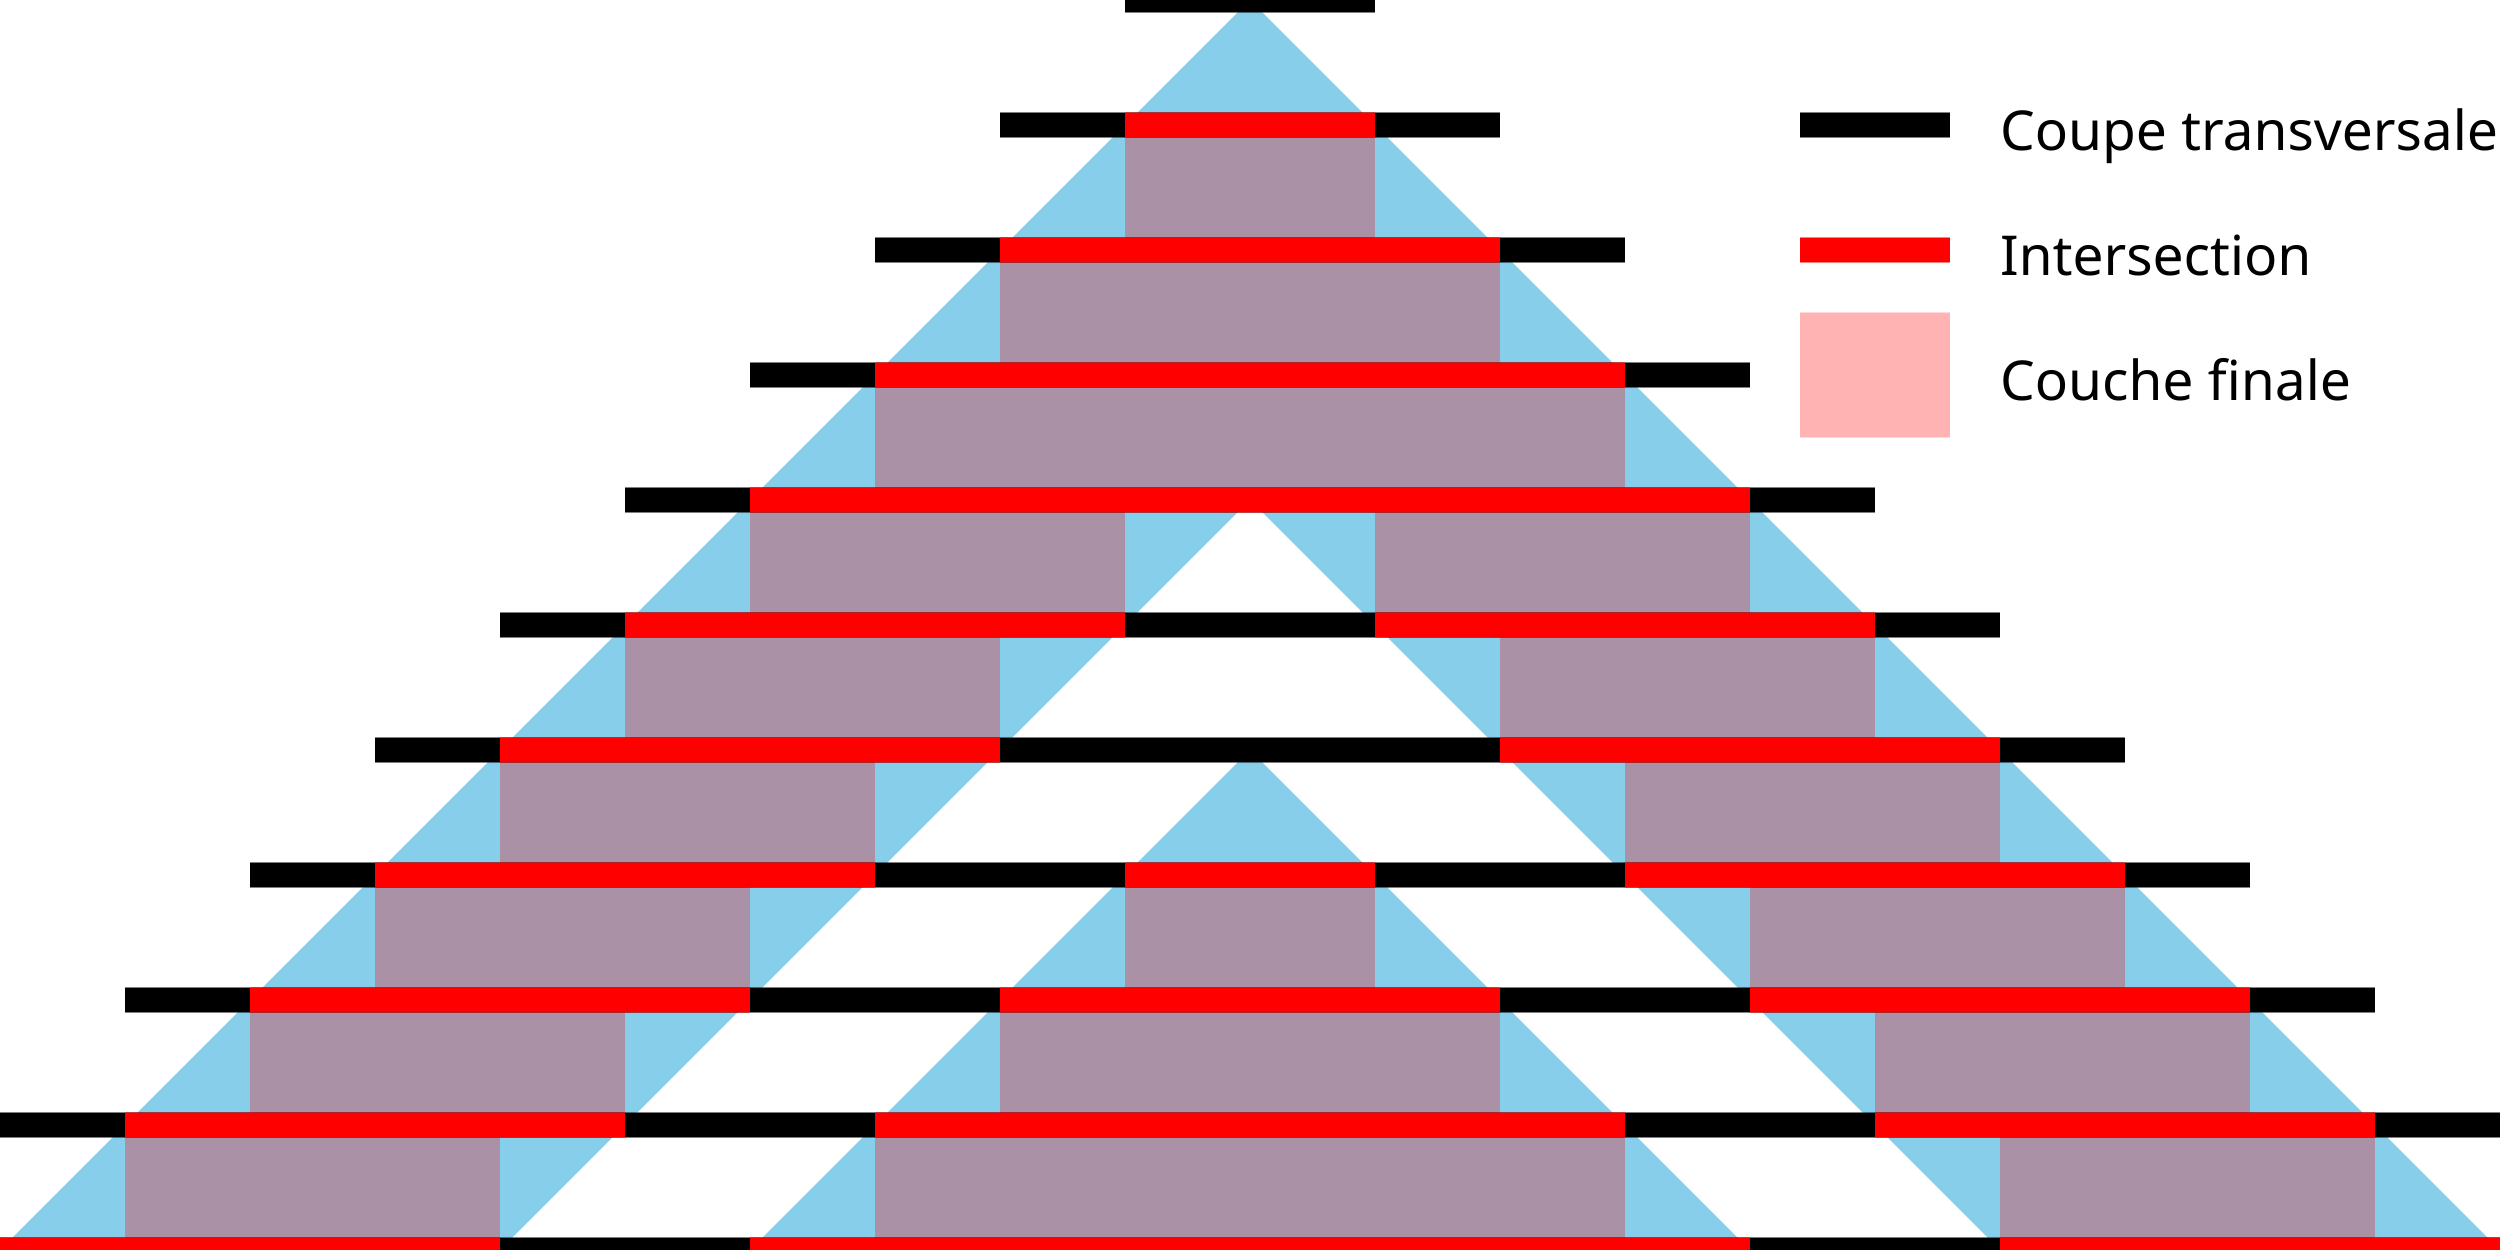
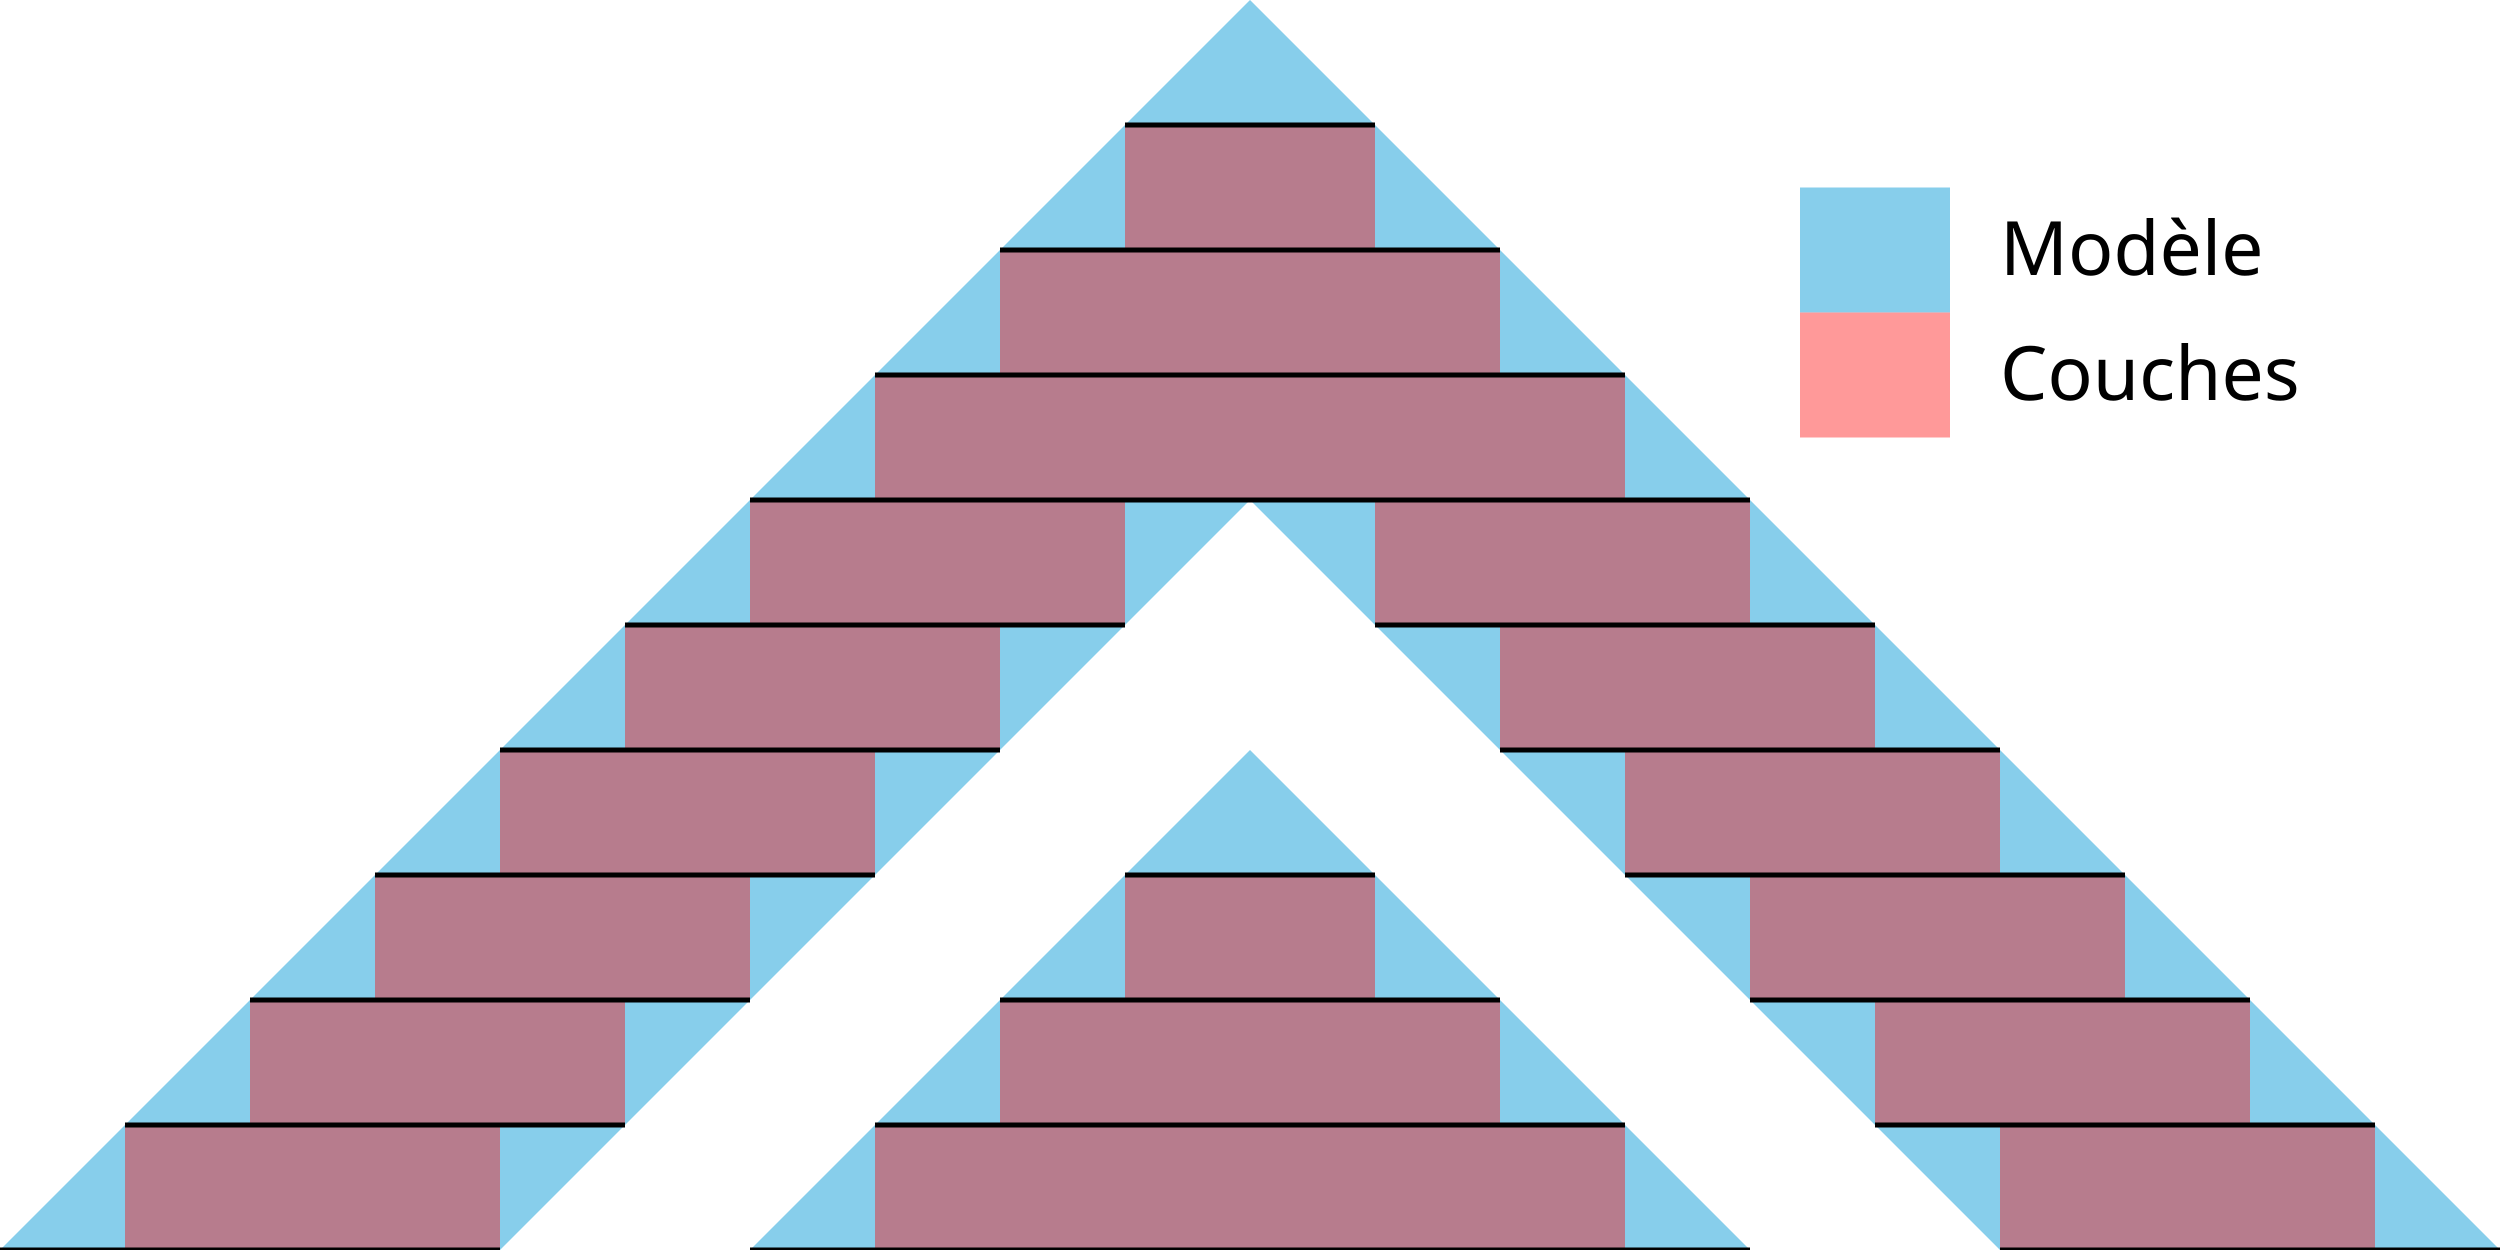
<svg xmlns="http://www.w3.org/2000/svg" width="1000" height="500">
  <polygon fill="skyblue" points="0,500 200,500 500,200 800,500 1000,500 500,0" />
  <polygon fill="skyblue" points="300,500 700,500 500,300" />
-   <g stroke="red" stroke-width="50" opacity="0.3">
+   <g stroke="red" stroke-width="50" opacity="0.4">
    <line x1="50" y1="475" x2="200" y2="475" />
    <line x1="100" y1="425" x2="250" y2="425" />
    <line x1="150" y1="375" x2="300" y2="375" />
    <line x1="200" y1="325" x2="350" y2="325" />
    <line x1="250" y1="275" x2="400" y2="275" />
    <line x1="300" y1="225" x2="450" y2="225" />
    <line x1="350" y1="175" x2="650" y2="175" />
    <line x1="400" y1="125" x2="600" y2="125" />
    <line x1="450" y1="75" x2="550" y2="75" />
    <line x1="550" y1="225" x2="700" y2="225" />
    <line x1="600" y1="275" x2="750" y2="275" />
    <line x1="650" y1="325" x2="800" y2="325" />
    <line x1="700" y1="375" x2="850" y2="375" />
    <line x1="750" y1="425" x2="900" y2="425" />
    <line x1="800" y1="475" x2="950" y2="475" />
    <line x1="350" y1="475" x2="650" y2="475" />
    <line x1="400" y1="425" x2="600" y2="425" />
    <line x1="450" y1="375" x2="550" y2="375" />
  </g>
-   <g stroke="black" stroke-width="10">
-     <line x1="-50" y1="500" x2="1050" y2="500" />
-     <line x1="0" y1="450" x2="1000" y2="450" />
-     <line x1="50" y1="400" x2="950" y2="400" />
-     <line x1="100" y1="350" x2="900" y2="350" />
-     <line x1="150" y1="300" x2="850" y2="300" />
-     <line x1="200" y1="250" x2="800" y2="250" />
-     <line x1="250" y1="200" x2="750" y2="200" />
-     <line x1="300" y1="150" x2="700" y2="150" />
-     <line x1="350" y1="100" x2="650" y2="100" />
-     <line x1="400" y1="50" x2="600" y2="50" />
-     <line x1="450" y1="0" x2="550" y2="0" />
-   </g>
-   <g stroke="red" stroke-width="10">
+   <g stroke="black" stroke-width="2">
    <line x1="0" y1="500" x2="200" y2="500" />
    <line x1="50" y1="450" x2="250" y2="450" />
    <line x1="100" y1="400" x2="300" y2="400" />
    <line x1="150" y1="350" x2="350" y2="350" />
    <line x1="200" y1="300" x2="400" y2="300" />
    <line x1="250" y1="250" x2="450" y2="250" />
    <line x1="300" y1="200" x2="700" y2="200" />
    <line x1="350" y1="150" x2="650" y2="150" />
    <line x1="400" y1="100" x2="600" y2="100" />
    <line x1="450" y1="50" x2="550" y2="50" />
    <line x1="550" y1="250" x2="750" y2="250" />
    <line x1="600" y1="300" x2="800" y2="300" />
    <line x1="650" y1="350" x2="850" y2="350" />
    <line x1="700" y1="400" x2="900" y2="400" />
    <line x1="750" y1="450" x2="950" y2="450" />
    <line x1="800" y1="500" x2="1000" y2="500" />
    <line x1="300" y1="500" x2="700" y2="500" />
    <line x1="350" y1="450" x2="650" y2="450" />
    <line x1="400" y1="400" x2="600" y2="400" />
    <line x1="450" y1="350" x2="550" y2="350" />
  </g>
-   <line stroke="black" stroke-width="10" x1="720" y1="50" x2="780" y2="50" />
-   <line stroke="red" stroke-width="10" x1="720" y1="100" x2="780" y2="100" />
-   <line stroke="red" stroke-width="50" opacity="0.3" x1="720" y1="150" x2="780" y2="150" />
-   <g font-family="sans-serif" font-size="22px">
-     <text x="800" y="60">Coupe transversale</text>
-     <text x="800" y="110">Intersection</text>
-     <text x="800" y="160">Couche finale</text>
+   <line stroke="skyblue" stroke-width="50" x1="720" y1="100" x2="780" y2="100" />
+   <line stroke="red" stroke-width="50" opacity="0.4" x1="720" y1="150" x2="780" y2="150" />
+   <g font-family="sans-serif" font-size="30px">
+     <text x="800" y="110">Modèle</text>
+     <text x="800" y="160">Couches</text>
  </g>
</svg>
